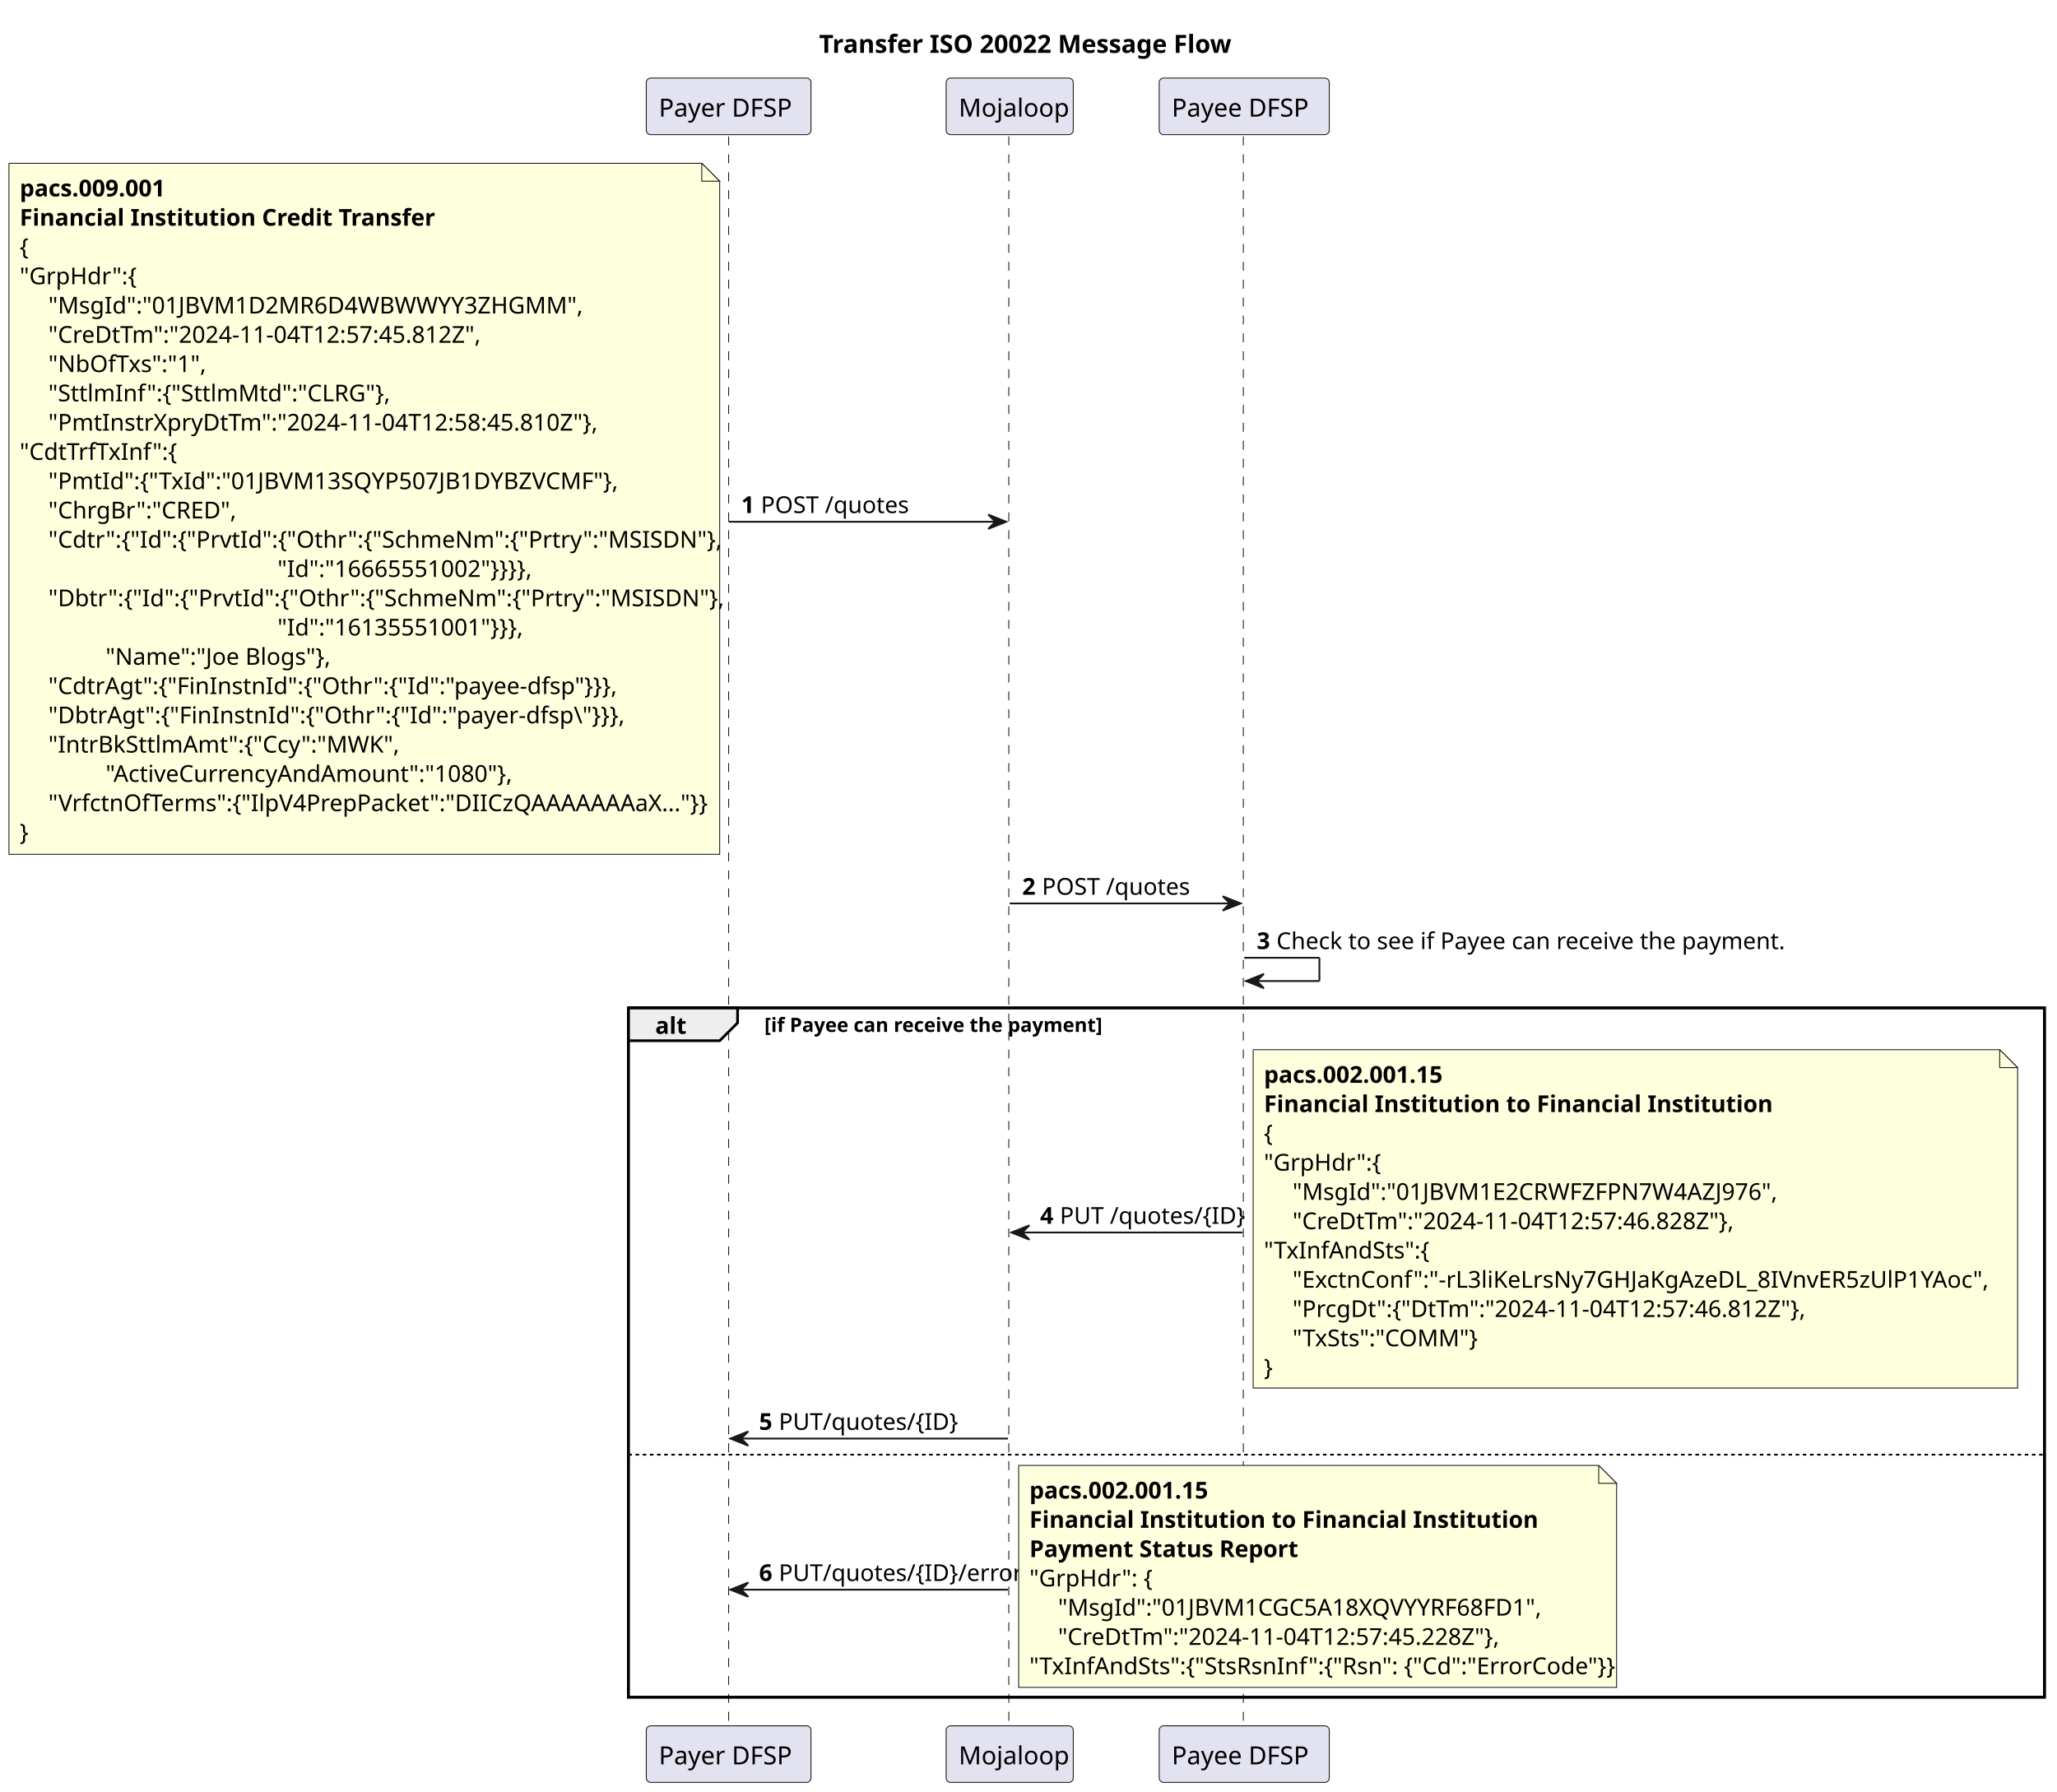
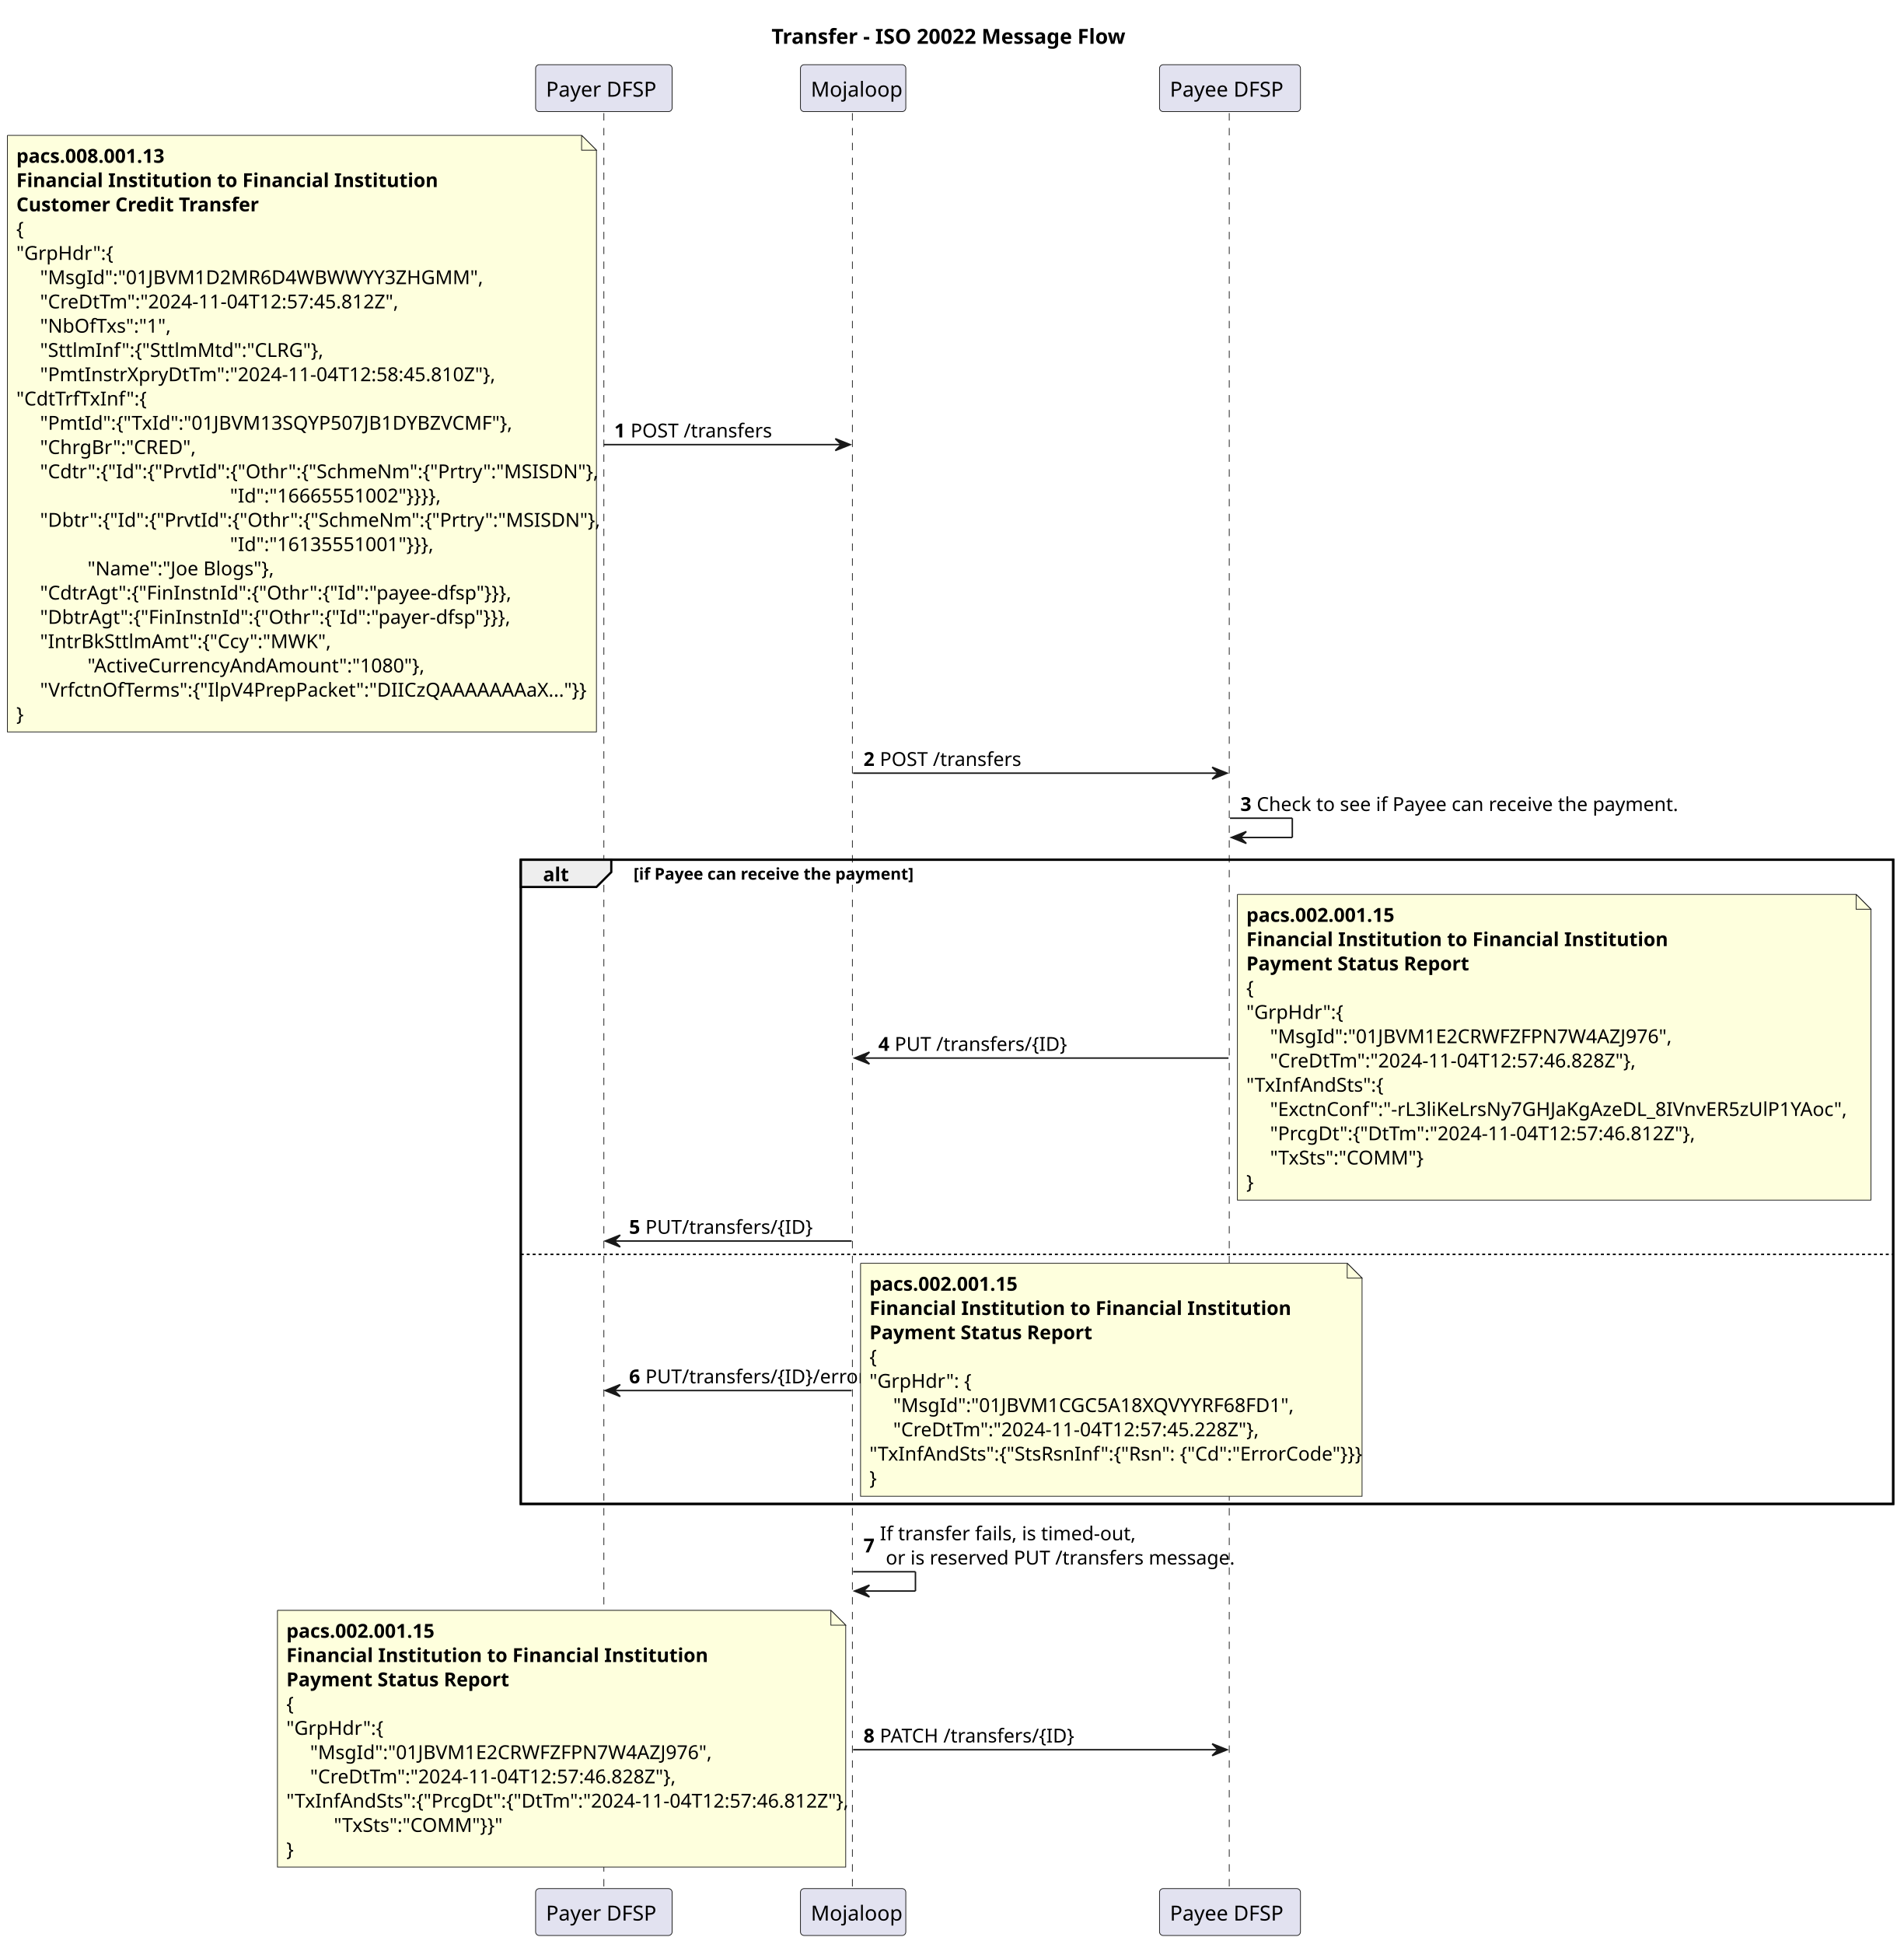
- <svg xmlns="http://www.w3.org/2000/svg" contentStyleType="text/css" height="1001px" preserveAspectRatio="none" style="width:1149px;height:1001px;background:#FFFFFF;" version="1.1" viewBox="0 0 1149 1001" width="1149px" zoomAndPan="magnify">
+ <svg xmlns="http://www.w3.org/2000/svg" contentStyleType="text/css" height="1310px" preserveAspectRatio="none" style="width:1283px;height:1310px;background:#FFFFFF;" version="1.1" viewBox="0 0 1283 1310" width="1283px" zoomAndPan="magnify">
  <defs />
  <g>
-     <rect height="27.609" style="stroke:#00000000;stroke-width:1.0;fill:none;" width="246" x="452.5" y="10" />
-     <text fill="#000000" font-family="sans-serif" font-size="14" font-weight="bold" lengthAdjust="spacing" textLength="236" x="457.5" y="29.533">Transfer ISO 20022 Message Flow</text>
-     <rect height="385.031" style="stroke:#000000;stroke-width:1.5;fill:none;" width="791" x="351" y="563.008" />
-     <line style="stroke:#181818;stroke-width:0.5;fill:none;stroke-dasharray:5.0,5.0;" x1="407" x2="407" y1="76.219" y2="965.039" />
-     <line style="stroke:#181818;stroke-width:0.5;fill:none;stroke-dasharray:5.0,5.0;" x1="563.5" x2="563.5" y1="76.219" y2="965.039" />
-     <line style="stroke:#181818;stroke-width:0.5;fill:none;stroke-dasharray:5.0,5.0;" x1="694.5" x2="694.5" y1="76.219" y2="965.039" />
+     <rect height="27.609" style="stroke:#00000000;stroke-width:1.0;fill:none;" width="255" x="515" y="10" />
+     <text fill="#000000" font-family="sans-serif" font-size="14" font-weight="bold" lengthAdjust="spacing" textLength="245" x="520" y="29.533">Transfer - ISO 20022 Message Flow</text>
+     <rect height="434.086" style="stroke:#000000;stroke-width:1.5;fill:none;" width="925" x="351" y="579.359" />
+     <line style="stroke:#181818;stroke-width:0.5;fill:none;stroke-dasharray:5.0,5.0;" x1="407" x2="407" y1="76.219" y2="1273.664" />
+     <line style="stroke:#181818;stroke-width:0.5;fill:none;stroke-dasharray:5.0,5.0;" x1="574.5" x2="574.5" y1="76.219" y2="1273.664" />
+     <line style="stroke:#181818;stroke-width:0.5;fill:none;stroke-dasharray:5.0,5.0;" x1="828.5" x2="828.5" y1="76.219" y2="1273.664" />
    <rect fill="#E2E2F0" height="31.609" rx="2.5" ry="2.5" style="stroke:#181818;stroke-width:0.5;" width="92" x="361" y="43.609" />
    <text fill="#000000" font-family="sans-serif" font-size="14" lengthAdjust="spacing" textLength="78" x="368" y="65.143">Payer DFSP</text>
-     <rect fill="#E2E2F0" height="31.609" rx="2.5" ry="2.5" style="stroke:#181818;stroke-width:0.5;" width="92" x="361" y="964.039" />
-     <text fill="#000000" font-family="sans-serif" font-size="14" lengthAdjust="spacing" textLength="78" x="368" y="985.572">Payer DFSP</text>
-     <rect fill="#E2E2F0" height="31.609" rx="2.5" ry="2.5" style="stroke:#181818;stroke-width:0.5;" width="71" x="528.5" y="43.609" />
-     <text fill="#000000" font-family="sans-serif" font-size="14" lengthAdjust="spacing" textLength="57" x="535.5" y="65.143">Mojaloop</text>
-     <rect fill="#E2E2F0" height="31.609" rx="2.5" ry="2.5" style="stroke:#181818;stroke-width:0.5;" width="71" x="528.5" y="964.039" />
-     <text fill="#000000" font-family="sans-serif" font-size="14" lengthAdjust="spacing" textLength="57" x="535.5" y="985.572">Mojaloop</text>
-     <rect fill="#E2E2F0" height="31.609" rx="2.5" ry="2.5" style="stroke:#181818;stroke-width:0.5;" width="95" x="647.5" y="43.609" />
-     <text fill="#000000" font-family="sans-serif" font-size="14" lengthAdjust="spacing" textLength="81" x="654.5" y="65.143">Payee DFSP</text>
-     <rect fill="#E2E2F0" height="31.609" rx="2.5" ry="2.5" style="stroke:#181818;stroke-width:0.5;" width="95" x="647.5" y="964.039" />
-     <text fill="#000000" font-family="sans-serif" font-size="14" lengthAdjust="spacing" textLength="81" x="654.5" y="985.572">Payee DFSP</text>
-     <polygon fill="#181818" points="552,287.438,562,291.438,552,295.438,556,291.438" style="stroke:#181818;stroke-width:1.0;" />
-     <line style="stroke:#181818;stroke-width:1.0;" x1="407" x2="558" y1="291.438" y2="291.438" />
-     <text fill="#000000" font-family="sans-serif" font-size="13" font-weight="bold" lengthAdjust="spacing" textLength="7" x="414" y="286.581">1</text>
-     <text fill="#000000" font-family="sans-serif" font-size="13" lengthAdjust="spacing" textLength="82" x="425" y="286.581">POST /quotes</text>
-     <path d="M5,91.219 L5,477.219 L402,477.219 L402,101.219 L392,91.219 L5,91.219 " fill="#FEFFDD" style="stroke:#181818;stroke-width:0.5;" />
+     <rect fill="#E2E2F0" height="31.609" rx="2.5" ry="2.5" style="stroke:#181818;stroke-width:0.5;" width="92" x="361" y="1272.664" />
+     <text fill="#000000" font-family="sans-serif" font-size="14" lengthAdjust="spacing" textLength="78" x="368" y="1294.197">Payer DFSP</text>
+     <rect fill="#E2E2F0" height="31.609" rx="2.5" ry="2.5" style="stroke:#181818;stroke-width:0.5;" width="71" x="539.5" y="43.609" />
+     <text fill="#000000" font-family="sans-serif" font-size="14" lengthAdjust="spacing" textLength="57" x="546.5" y="65.143">Mojaloop</text>
+     <rect fill="#E2E2F0" height="31.609" rx="2.5" ry="2.5" style="stroke:#181818;stroke-width:0.5;" width="71" x="539.5" y="1272.664" />
+     <text fill="#000000" font-family="sans-serif" font-size="14" lengthAdjust="spacing" textLength="57" x="546.5" y="1294.197">Mojaloop</text>
+     <rect fill="#E2E2F0" height="31.609" rx="2.5" ry="2.5" style="stroke:#181818;stroke-width:0.5;" width="95" x="781.5" y="43.609" />
+     <text fill="#000000" font-family="sans-serif" font-size="14" lengthAdjust="spacing" textLength="81" x="788.5" y="65.143">Payee DFSP</text>
+     <rect fill="#E2E2F0" height="31.609" rx="2.5" ry="2.5" style="stroke:#181818;stroke-width:0.5;" width="95" x="781.5" y="1272.664" />
+     <text fill="#000000" font-family="sans-serif" font-size="14" lengthAdjust="spacing" textLength="81" x="788.5" y="1294.197">Payee DFSP</text>
+     <polygon fill="#181818" points="563,295.613,573,299.613,563,303.613,567,299.613" style="stroke:#181818;stroke-width:1.0;" />
+     <line style="stroke:#181818;stroke-width:1.0;" x1="407" x2="569" y1="299.613" y2="299.613" />
+     <text fill="#000000" font-family="sans-serif" font-size="13" font-weight="bold" lengthAdjust="spacing" textLength="7" x="414" y="294.757">1</text>
+     <text fill="#000000" font-family="sans-serif" font-size="13" lengthAdjust="spacing" textLength="93" x="425" y="294.757">POST /transfers</text>
+     <path d="M5,91.219 L5,493.219 L402,493.219 L402,101.219 L392,91.219 L5,91.219 " fill="#FEFFDD" style="stroke:#181818;stroke-width:0.5;" />
    <path d="M392,91.219 L392,101.219 L402,101.219 L392,91.219 " fill="#FEFFDD" style="stroke:#181818;stroke-width:0.5;" />
-     <text fill="#000000" font-family="sans-serif" font-size="13" font-weight="bold" lengthAdjust="spacing" textLength="79" x="11" y="109.714">pacs.009.001</text>
-     <text fill="#000000" font-family="sans-serif" font-size="13" font-weight="bold" lengthAdjust="spacing" textLength="223" x="11" y="126.065">Financial Institution Credit Transfer</text>
-     <text fill="#000000" font-family="sans-serif" font-size="13" lengthAdjust="spacing" textLength="4" x="11" y="142.417">{</text>
-     <text fill="#000000" font-family="sans-serif" font-size="13" lengthAdjust="spacing" textLength="59" x="11" y="158.769">"GrpHdr":{</text>
-     <text fill="#000000" font-family="sans-serif" font-size="13" lengthAdjust="spacing" textLength="299" x="27" y="175.12">"MsgId":"01JBVM1D2MR6D4WBWWYY3ZHGMM",</text>
-     <text fill="#000000" font-family="sans-serif" font-size="13" lengthAdjust="spacing" textLength="232" x="27" y="191.472">"CreDtTm":"2024-11-04T12:57:45.812Z",</text>
-     <text fill="#000000" font-family="sans-serif" font-size="13" lengthAdjust="spacing" textLength="85" x="27" y="207.823">"NbOfTxs":"1",</text>
-     <text fill="#000000" font-family="sans-serif" font-size="13" lengthAdjust="spacing" textLength="182" x="27" y="224.175">"SttlmInf":{"SttlmMtd":"CLRG"},</text>
-     <text fill="#000000" font-family="sans-serif" font-size="13" lengthAdjust="spacing" textLength="290" x="27" y="240.526">"PmtInstrXpryDtTm":"2024-11-04T12:58:45.810Z"},</text>
-     <text fill="#000000" font-family="sans-serif" font-size="13" lengthAdjust="spacing" textLength="79" x="11" y="256.878">"CdtTrfTxInf":{</text>
-     <text fill="#000000" font-family="sans-serif" font-size="13" lengthAdjust="spacing" textLength="322" x="27" y="273.229">"PmtId":{"TxId":"01JBVM13SQYP507JB1DYBZVCMF"},</text>
-     <text fill="#000000" font-family="sans-serif" font-size="13" lengthAdjust="spacing" textLength="104" x="27" y="289.581">"ChrgBr":"CRED",</text>
-     <text fill="#000000" font-family="sans-serif" font-size="13" lengthAdjust="spacing" textLength="352" x="27" y="305.933">"Cdtr":{"Id":{"PrvtId":{"Othr":{"SchmeNm":{"Prtry":"MSISDN"},</text>
-     <text fill="#000000" font-family="sans-serif" font-size="13" lengthAdjust="spacing" textLength="131" x="155" y="322.284">"Id":"16665551002"}}}},</text>
-     <text fill="#000000" font-family="sans-serif" font-size="13" lengthAdjust="spacing" textLength="352" x="27" y="338.636">"Dbtr":{"Id":{"PrvtId":{"Othr":{"SchmeNm":{"Prtry":"MSISDN"},</text>
-     <text fill="#000000" font-family="sans-serif" font-size="13" lengthAdjust="spacing" textLength="127" x="155" y="354.987">"Id":"16135551001"}}},</text>
-     <text fill="#000000" font-family="sans-serif" font-size="13" lengthAdjust="spacing" textLength="123" x="59" y="371.339">"Name":"Joe Blogs"},</text>
-     <text fill="#000000" font-family="sans-serif" font-size="13" lengthAdjust="spacing" textLength="292" x="27" y="387.69">"CdtrAgt":{"FinInstnId":{"Othr":{"Id":"payee-dfsp"}}},</text>
-     <text fill="#000000" font-family="sans-serif" font-size="13" lengthAdjust="spacing" textLength="293" x="27" y="404.042">"DbtrAgt":{"FinInstnId":{"Othr":{"Id":"payer-dfsp\"}}},</text>
-     <text fill="#000000" font-family="sans-serif" font-size="13" lengthAdjust="spacing" textLength="191" x="27" y="420.394">"IntrBkSttlmAmt":{"Ccy":"MWK",</text>
-     <text fill="#000000" font-family="sans-serif" font-size="13" lengthAdjust="spacing" textLength="215" x="59" y="436.745">"ActiveCurrencyAndAmount":"1080"},</text>
-     <text fill="#000000" font-family="sans-serif" font-size="13" lengthAdjust="spacing" textLength="360" x="27" y="453.097">"VrfctnOfTerms":{"IlpV4PrepPacket":"DIICzQAAAAAAAaX..."}}</text>
-     <text fill="#000000" font-family="sans-serif" font-size="13" lengthAdjust="spacing" textLength="4" x="11" y="469.448">}</text>
-     <polygon fill="#181818" points="683,500.656,693,504.656,683,508.656,687,504.656" style="stroke:#181818;stroke-width:1.0;" />
-     <line style="stroke:#181818;stroke-width:1.0;" x1="564" x2="689" y1="504.656" y2="504.656" />
-     <text fill="#000000" font-family="sans-serif" font-size="13" font-weight="bold" lengthAdjust="spacing" textLength="7" x="571" y="499.8">2</text>
-     <text fill="#000000" font-family="sans-serif" font-size="13" lengthAdjust="spacing" textLength="86" x="582" y="499.8">POST  /quotes</text>
-     <line style="stroke:#181818;stroke-width:1.0;" x1="695" x2="737" y1="535.008" y2="535.008" />
-     <line style="stroke:#181818;stroke-width:1.0;" x1="737" x2="737" y1="535.008" y2="548.008" />
-     <line style="stroke:#181818;stroke-width:1.0;" x1="696" x2="737" y1="548.008" y2="548.008" />
-     <polygon fill="#181818" points="706,544.008,696,548.008,706,552.008,702,548.008" style="stroke:#181818;stroke-width:1.0;" />
-     <text fill="#000000" font-family="sans-serif" font-size="13" font-weight="bold" lengthAdjust="spacing" textLength="7" x="702" y="530.151">3</text>
-     <text fill="#000000" font-family="sans-serif" font-size="13" lengthAdjust="spacing" textLength="277" x="713" y="530.151">Check to see if Payee can receive the payment.</text>
-     <path d="M351,563.008 L412,563.008 L412,571.359 L402,581.359 L351,581.359 L351,563.008 " fill="#EEEEEE" style="stroke:#000000;stroke-width:1.5;" />
-     <rect fill="none" height="385.031" style="stroke:#000000;stroke-width:1.5;" width="791" x="351" y="563.008" />
-     <text fill="#000000" font-family="sans-serif" font-size="13" font-weight="bold" lengthAdjust="spacing" textLength="16" x="366" y="577.503">alt</text>
-     <text fill="#000000" font-family="sans-serif" font-size="11" font-weight="bold" lengthAdjust="spacing" textLength="189" x="427" y="576.427">[if Payee can receive the payment]</text>
-     <polygon fill="#181818" points="575,684.469,565,688.469,575,692.469,571,688.469" style="stroke:#181818;stroke-width:1.0;" />
-     <line style="stroke:#181818;stroke-width:1.0;" x1="569" x2="694" y1="688.469" y2="688.469" />
-     <text fill="#000000" font-family="sans-serif" font-size="13" font-weight="bold" lengthAdjust="spacing" textLength="7" x="581" y="683.612">4</text>
-     <text fill="#000000" font-family="sans-serif" font-size="13" lengthAdjust="spacing" textLength="96" x="592" y="683.612">PUT /quotes/{ID}</text>
-     <path d="M700,586.359 L700,775.359 L1127,775.359 L1127,596.359 L1117,586.359 L700,586.359 " fill="#FEFFDD" style="stroke:#181818;stroke-width:0.5;" />
-     <path d="M1117,586.359 L1117,596.359 L1127,596.359 L1117,586.359 " fill="#FEFFDD" style="stroke:#181818;stroke-width:0.5;" />
-     <text fill="#000000" font-family="sans-serif" font-size="13" font-weight="bold" lengthAdjust="spacing" textLength="97" x="706" y="604.855">pacs.002.001.15</text>
-     <text fill="#000000" font-family="sans-serif" font-size="13" font-weight="bold" lengthAdjust="spacing" textLength="270" x="706" y="621.206">Financial Institution to Financial Institution</text>
-     <text fill="#000000" font-family="sans-serif" font-size="13" lengthAdjust="spacing" textLength="4" x="976" y="621.206"> </text>
-     <text fill="#000000" font-family="sans-serif" font-size="13" lengthAdjust="spacing" textLength="4" x="706" y="637.558">{</text>
-     <text fill="#000000" font-family="sans-serif" font-size="13" lengthAdjust="spacing" textLength="59" x="706" y="653.909">"GrpHdr":{</text>
-     <text fill="#000000" font-family="sans-serif" font-size="13" lengthAdjust="spacing" textLength="277" x="722" y="670.261">"MsgId":"01JBVM1E2CRWFZFPN7W4AZJ976",</text>
-     <text fill="#000000" font-family="sans-serif" font-size="13" lengthAdjust="spacing" textLength="236" x="722" y="686.612">"CreDtTm":"2024-11-04T12:57:46.828Z"},</text>
-     <text fill="#000000" font-family="sans-serif" font-size="13" lengthAdjust="spacing" textLength="88" x="706" y="702.964">"TxInfAndSts":{</text>
-     <text fill="#000000" font-family="sans-serif" font-size="13" lengthAdjust="spacing" textLength="390" x="722" y="719.315">"ExctnConf":"-rL3liKeLrsNy7GHJaKgAzeDL_8IVnvER5zUlP1YAoc",</text>
-     <text fill="#000000" font-family="sans-serif" font-size="13" lengthAdjust="spacing" textLength="274" x="722" y="735.667">"PrcgDt":{"DtTm":"2024-11-04T12:57:46.812Z"},</text>
-     <text fill="#000000" font-family="sans-serif" font-size="13" lengthAdjust="spacing" textLength="103" x="722" y="752.019">"TxSts":"COMM"}</text>
-     <text fill="#000000" font-family="sans-serif" font-size="13" lengthAdjust="spacing" textLength="4" x="706" y="768.37">}</text>
-     <polygon fill="#181818" points="418,799.578,408,803.578,418,807.578,414,803.578" style="stroke:#181818;stroke-width:1.0;" />
-     <line style="stroke:#181818;stroke-width:1.0;" x1="412" x2="563" y1="803.578" y2="803.578" />
-     <text fill="#000000" font-family="sans-serif" font-size="13" font-weight="bold" lengthAdjust="spacing" textLength="7" x="424" y="798.722">5</text>
-     <text fill="#000000" font-family="sans-serif" font-size="13" lengthAdjust="spacing" textLength="92" x="435" y="798.722">PUT/quotes/{ID}</text>
-     <line style="stroke:#000000;stroke-width:1.0;stroke-dasharray:2.0,2.0;" x1="351" x2="1142" y1="812.578" y2="812.578" />
-     <polygon fill="#181818" points="418,883.984,408,887.984,418,891.984,414,887.984" style="stroke:#181818;stroke-width:1.0;" />
-     <line style="stroke:#181818;stroke-width:1.0;" x1="412" x2="563" y1="887.984" y2="887.984" />
-     <text fill="#000000" font-family="sans-serif" font-size="13" font-weight="bold" lengthAdjust="spacing" textLength="7" x="424" y="883.128">6</text>
-     <text fill="#000000" font-family="sans-serif" font-size="13" lengthAdjust="spacing" textLength="122" x="435" y="883.128">PUT/quotes/{ID}/error</text>
-     <path d="M569,818.578 L569,942.578 L903,942.578 L903,828.578 L893,818.578 L569,818.578 " fill="#FEFFDD" style="stroke:#181818;stroke-width:0.5;" />
-     <path d="M893,818.578 L893,828.578 L903,828.578 L893,818.578 " fill="#FEFFDD" style="stroke:#181818;stroke-width:0.5;" />
-     <text fill="#000000" font-family="sans-serif" font-size="13" font-weight="bold" lengthAdjust="spacing" textLength="97" x="575" y="837.073">pacs.002.001.15</text>
-     <text fill="#000000" font-family="sans-serif" font-size="13" font-weight="bold" lengthAdjust="spacing" textLength="270" x="575" y="853.425">Financial Institution to Financial Institution</text>
-     <text fill="#000000" font-family="sans-serif" font-size="13" lengthAdjust="spacing" textLength="4" x="845" y="853.425"> </text>
-     <text fill="#000000" font-family="sans-serif" font-size="13" font-weight="bold" lengthAdjust="spacing" textLength="145" x="575" y="869.776">Payment Status Report</text>
-     <text fill="#000000" font-family="sans-serif" font-size="13" lengthAdjust="spacing" textLength="63" x="575" y="886.128">"GrpHdr": {</text>
-     <text fill="#000000" font-family="sans-serif" font-size="13" lengthAdjust="spacing" textLength="276" x="591" y="902.48">"MsgId":"01JBVM1CGC5A18XQVYYRF68FD1",</text>
-     <text fill="#000000" font-family="sans-serif" font-size="13" lengthAdjust="spacing" textLength="236" x="591" y="918.831">"CreDtTm":"2024-11-04T12:57:45.228Z"},</text>
-     <text fill="#000000" font-family="sans-serif" font-size="13" lengthAdjust="spacing" textLength="313" x="575" y="935.183">"TxInfAndSts":{"StsRsnInf":{"Rsn": {"Cd":"ErrorCode"}}</text>
+     <text fill="#000000" font-family="sans-serif" font-size="13" font-weight="bold" lengthAdjust="spacing" textLength="97" x="11" y="109.714">pacs.008.001.13</text>
+     <text fill="#000000" font-family="sans-serif" font-size="13" font-weight="bold" lengthAdjust="spacing" textLength="270" x="11" y="126.065">Financial Institution to Financial Institution</text>
+     <text fill="#000000" font-family="sans-serif" font-size="13" lengthAdjust="spacing" textLength="4" x="281" y="126.065"> </text>
+     <text fill="#000000" font-family="sans-serif" font-size="13" font-weight="bold" lengthAdjust="spacing" textLength="158" x="11" y="142.417">Customer Credit Transfer</text>
+     <text fill="#000000" font-family="sans-serif" font-size="13" lengthAdjust="spacing" textLength="4" x="11" y="158.769">{</text>
+     <text fill="#000000" font-family="sans-serif" font-size="13" lengthAdjust="spacing" textLength="59" x="11" y="175.12">"GrpHdr":{</text>
+     <text fill="#000000" font-family="sans-serif" font-size="13" lengthAdjust="spacing" textLength="299" x="27" y="191.472">"MsgId":"01JBVM1D2MR6D4WBWWYY3ZHGMM",</text>
+     <text fill="#000000" font-family="sans-serif" font-size="13" lengthAdjust="spacing" textLength="232" x="27" y="207.823">"CreDtTm":"2024-11-04T12:57:45.812Z",</text>
+     <text fill="#000000" font-family="sans-serif" font-size="13" lengthAdjust="spacing" textLength="85" x="27" y="224.175">"NbOfTxs":"1",</text>
+     <text fill="#000000" font-family="sans-serif" font-size="13" lengthAdjust="spacing" textLength="182" x="27" y="240.526">"SttlmInf":{"SttlmMtd":"CLRG"},</text>
+     <text fill="#000000" font-family="sans-serif" font-size="13" lengthAdjust="spacing" textLength="290" x="27" y="256.878">"PmtInstrXpryDtTm":"2024-11-04T12:58:45.810Z"},</text>
+     <text fill="#000000" font-family="sans-serif" font-size="13" lengthAdjust="spacing" textLength="79" x="11" y="273.229">"CdtTrfTxInf":{</text>
+     <text fill="#000000" font-family="sans-serif" font-size="13" lengthAdjust="spacing" textLength="322" x="27" y="289.581">"PmtId":{"TxId":"01JBVM13SQYP507JB1DYBZVCMF"},</text>
+     <text fill="#000000" font-family="sans-serif" font-size="13" lengthAdjust="spacing" textLength="104" x="27" y="305.933">"ChrgBr":"CRED",</text>
+     <text fill="#000000" font-family="sans-serif" font-size="13" lengthAdjust="spacing" textLength="352" x="27" y="322.284">"Cdtr":{"Id":{"PrvtId":{"Othr":{"SchmeNm":{"Prtry":"MSISDN"},</text>
+     <text fill="#000000" font-family="sans-serif" font-size="13" lengthAdjust="spacing" textLength="131" x="155" y="338.636">"Id":"16665551002"}}}},</text>
+     <text fill="#000000" font-family="sans-serif" font-size="13" lengthAdjust="spacing" textLength="352" x="27" y="354.987">"Dbtr":{"Id":{"PrvtId":{"Othr":{"SchmeNm":{"Prtry":"MSISDN"},</text>
+     <text fill="#000000" font-family="sans-serif" font-size="13" lengthAdjust="spacing" textLength="127" x="155" y="371.339">"Id":"16135551001"}}},</text>
+     <text fill="#000000" font-family="sans-serif" font-size="13" lengthAdjust="spacing" textLength="123" x="59" y="387.69">"Name":"Joe Blogs"},</text>
+     <text fill="#000000" font-family="sans-serif" font-size="13" lengthAdjust="spacing" textLength="292" x="27" y="404.042">"CdtrAgt":{"FinInstnId":{"Othr":{"Id":"payee-dfsp"}}},</text>
+     <text fill="#000000" font-family="sans-serif" font-size="13" lengthAdjust="spacing" textLength="289" x="27" y="420.394">"DbtrAgt":{"FinInstnId":{"Othr":{"Id":"payer-dfsp"}}},</text>
+     <text fill="#000000" font-family="sans-serif" font-size="13" lengthAdjust="spacing" textLength="191" x="27" y="436.745">"IntrBkSttlmAmt":{"Ccy":"MWK",</text>
+     <text fill="#000000" font-family="sans-serif" font-size="13" lengthAdjust="spacing" textLength="215" x="59" y="453.097">"ActiveCurrencyAndAmount":"1080"},</text>
+     <text fill="#000000" font-family="sans-serif" font-size="13" lengthAdjust="spacing" textLength="360" x="27" y="469.448">"VrfctnOfTerms":{"IlpV4PrepPacket":"DIICzQAAAAAAAaX..."}}</text>
+     <text fill="#000000" font-family="sans-serif" font-size="13" lengthAdjust="spacing" textLength="4" x="11" y="485.8">}</text>
+     <polygon fill="#181818" points="817,517.008,827,521.008,817,525.008,821,521.008" style="stroke:#181818;stroke-width:1.0;" />
+     <line style="stroke:#181818;stroke-width:1.0;" x1="575" x2="823" y1="521.008" y2="521.008" />
+     <text fill="#000000" font-family="sans-serif" font-size="13" font-weight="bold" lengthAdjust="spacing" textLength="7" x="582" y="516.151">2</text>
+     <text fill="#000000" font-family="sans-serif" font-size="13" lengthAdjust="spacing" textLength="97" x="593" y="516.151">POST  /transfers</text>
+     <line style="stroke:#181818;stroke-width:1.0;" x1="829" x2="871" y1="551.359" y2="551.359" />
+     <line style="stroke:#181818;stroke-width:1.0;" x1="871" x2="871" y1="551.359" y2="564.359" />
+     <line style="stroke:#181818;stroke-width:1.0;" x1="830" x2="871" y1="564.359" y2="564.359" />
+     <polygon fill="#181818" points="840,560.359,830,564.359,840,568.359,836,564.359" style="stroke:#181818;stroke-width:1.0;" />
+     <text fill="#000000" font-family="sans-serif" font-size="13" font-weight="bold" lengthAdjust="spacing" textLength="7" x="836" y="546.503">3</text>
+     <text fill="#000000" font-family="sans-serif" font-size="13" lengthAdjust="spacing" textLength="277" x="847" y="546.503">Check to see if Payee can receive the payment.</text>
+     <path d="M351,579.359 L412,579.359 L412,587.711 L402,597.711 L351,597.711 L351,579.359 " fill="#EEEEEE" style="stroke:#000000;stroke-width:1.5;" />
+     <rect fill="none" height="434.086" style="stroke:#000000;stroke-width:1.5;" width="925" x="351" y="579.359" />
+     <text fill="#000000" font-family="sans-serif" font-size="13" font-weight="bold" lengthAdjust="spacing" textLength="16" x="366" y="593.855">alt</text>
+     <text fill="#000000" font-family="sans-serif" font-size="11" font-weight="bold" lengthAdjust="spacing" textLength="189" x="427" y="592.778">[if Payee can receive the payment]</text>
+     <polygon fill="#181818" points="586,708.996,576,712.996,586,716.996,582,712.996" style="stroke:#181818;stroke-width:1.0;" />
+     <line style="stroke:#181818;stroke-width:1.0;" x1="580" x2="828" y1="712.996" y2="712.996" />
+     <text fill="#000000" font-family="sans-serif" font-size="13" font-weight="bold" lengthAdjust="spacing" textLength="7" x="592" y="708.14">4</text>
+     <text fill="#000000" font-family="sans-serif" font-size="13" lengthAdjust="spacing" textLength="107" x="603" y="708.14">PUT /transfers/{ID}</text>
+     <path d="M834,602.711 L834,808.711 L1261,808.711 L1261,612.711 L1251,602.711 L834,602.711 " fill="#FEFFDD" style="stroke:#181818;stroke-width:0.5;" />
+     <path d="M1251,602.711 L1251,612.711 L1261,612.711 L1251,602.711 " fill="#FEFFDD" style="stroke:#181818;stroke-width:0.5;" />
+     <text fill="#000000" font-family="sans-serif" font-size="13" font-weight="bold" lengthAdjust="spacing" textLength="97" x="840" y="621.206">pacs.002.001.15</text>
+     <text fill="#000000" font-family="sans-serif" font-size="13" font-weight="bold" lengthAdjust="spacing" textLength="270" x="840" y="637.558">Financial Institution to Financial Institution</text>
+     <text fill="#000000" font-family="sans-serif" font-size="13" lengthAdjust="spacing" textLength="4" x="1110" y="637.558"> </text>
+     <text fill="#000000" font-family="sans-serif" font-size="13" font-weight="bold" lengthAdjust="spacing" textLength="145" x="840" y="653.909">Payment Status Report</text>
+     <text fill="#000000" font-family="sans-serif" font-size="13" lengthAdjust="spacing" textLength="4" x="840" y="670.261">{</text>
+     <text fill="#000000" font-family="sans-serif" font-size="13" lengthAdjust="spacing" textLength="59" x="840" y="686.612">"GrpHdr":{</text>
+     <text fill="#000000" font-family="sans-serif" font-size="13" lengthAdjust="spacing" textLength="277" x="856" y="702.964">"MsgId":"01JBVM1E2CRWFZFPN7W4AZJ976",</text>
+     <text fill="#000000" font-family="sans-serif" font-size="13" lengthAdjust="spacing" textLength="236" x="856" y="719.315">"CreDtTm":"2024-11-04T12:57:46.828Z"},</text>
+     <text fill="#000000" font-family="sans-serif" font-size="13" lengthAdjust="spacing" textLength="88" x="840" y="735.667">"TxInfAndSts":{</text>
+     <text fill="#000000" font-family="sans-serif" font-size="13" lengthAdjust="spacing" textLength="390" x="856" y="752.019">"ExctnConf":"-rL3liKeLrsNy7GHJaKgAzeDL_8IVnvER5zUlP1YAoc",</text>
+     <text fill="#000000" font-family="sans-serif" font-size="13" lengthAdjust="spacing" textLength="274" x="856" y="768.37">"PrcgDt":{"DtTm":"2024-11-04T12:57:46.812Z"},</text>
+     <text fill="#000000" font-family="sans-serif" font-size="13" lengthAdjust="spacing" textLength="103" x="856" y="784.722">"TxSts":"COMM"}</text>
+     <text fill="#000000" font-family="sans-serif" font-size="13" lengthAdjust="spacing" textLength="4" x="840" y="801.073">}</text>
+     <polygon fill="#181818" points="418,832.281,408,836.281,418,840.281,414,836.281" style="stroke:#181818;stroke-width:1.0;" />
+     <line style="stroke:#181818;stroke-width:1.0;" x1="412" x2="574" y1="836.281" y2="836.281" />
+     <text fill="#000000" font-family="sans-serif" font-size="13" font-weight="bold" lengthAdjust="spacing" textLength="7" x="424" y="831.425">5</text>
+     <text fill="#000000" font-family="sans-serif" font-size="13" lengthAdjust="spacing" textLength="103" x="435" y="831.425">PUT/transfers/{ID}</text>
+     <line style="stroke:#000000;stroke-width:1.0;stroke-dasharray:2.0,2.0;" x1="351" x2="1276" y1="845.281" y2="845.281" />
+     <polygon fill="#181818" points="418,933.039,408,937.039,418,941.039,414,937.039" style="stroke:#181818;stroke-width:1.0;" />
+     <line style="stroke:#181818;stroke-width:1.0;" x1="412" x2="574" y1="937.039" y2="937.039" />
+     <text fill="#000000" font-family="sans-serif" font-size="13" font-weight="bold" lengthAdjust="spacing" textLength="7" x="424" y="932.183">6</text>
+     <text fill="#000000" font-family="sans-serif" font-size="13" lengthAdjust="spacing" textLength="133" x="435" y="932.183">PUT/transfers/{ID}/error</text>
+     <path d="M580,851.281 L580,1008.281 L918,1008.281 L918,861.281 L908,851.281 L580,851.281 " fill="#FEFFDD" style="stroke:#181818;stroke-width:0.5;" />
+     <path d="M908,851.281 L908,861.281 L918,861.281 L908,851.281 " fill="#FEFFDD" style="stroke:#181818;stroke-width:0.5;" />
+     <text fill="#000000" font-family="sans-serif" font-size="13" font-weight="bold" lengthAdjust="spacing" textLength="97" x="586" y="869.776">pacs.002.001.15</text>
+     <text fill="#000000" font-family="sans-serif" font-size="13" font-weight="bold" lengthAdjust="spacing" textLength="270" x="586" y="886.128">Financial Institution to Financial Institution</text>
+     <text fill="#000000" font-family="sans-serif" font-size="13" lengthAdjust="spacing" textLength="4" x="856" y="886.128"> </text>
+     <text fill="#000000" font-family="sans-serif" font-size="13" font-weight="bold" lengthAdjust="spacing" textLength="145" x="586" y="902.48">Payment Status Report</text>
+     <text fill="#000000" font-family="sans-serif" font-size="13" lengthAdjust="spacing" textLength="4" x="586" y="918.831">{</text>
+     <text fill="#000000" font-family="sans-serif" font-size="13" lengthAdjust="spacing" textLength="63" x="586" y="935.183">"GrpHdr": {</text>
+     <text fill="#000000" font-family="sans-serif" font-size="13" lengthAdjust="spacing" textLength="276" x="602" y="951.534">"MsgId":"01JBVM1CGC5A18XQVYYRF68FD1",</text>
+     <text fill="#000000" font-family="sans-serif" font-size="13" lengthAdjust="spacing" textLength="236" x="602" y="967.886">"CreDtTm":"2024-11-04T12:57:45.228Z"},</text>
+     <text fill="#000000" font-family="sans-serif" font-size="13" lengthAdjust="spacing" textLength="317" x="586" y="984.237">"TxInfAndSts":{"StsRsnInf":{"Rsn": {"Cd":"ErrorCode"}}}</text>
+     <text fill="#000000" font-family="sans-serif" font-size="13" lengthAdjust="spacing" textLength="4" x="586" y="1000.589">}</text>
+     <line style="stroke:#181818;stroke-width:1.0;" x1="575" x2="617" y1="1059.148" y2="1059.148" />
+     <line style="stroke:#181818;stroke-width:1.0;" x1="617" x2="617" y1="1059.148" y2="1072.148" />
+     <line style="stroke:#181818;stroke-width:1.0;" x1="576" x2="617" y1="1072.148" y2="1072.148" />
+     <polygon fill="#181818" points="586,1068.148,576,1072.148,586,1076.148,582,1072.148" style="stroke:#181818;stroke-width:1.0;" />
+     <text fill="#000000" font-family="sans-serif" font-size="13" font-weight="bold" lengthAdjust="spacing" textLength="7" x="582" y="1046.116">7</text>
+     <text fill="#000000" font-family="sans-serif" font-size="13" lengthAdjust="spacing" textLength="160" x="593" y="1037.94">If transfer fails, is timed-out,</text>
+     <text fill="#000000" font-family="sans-serif" font-size="13" lengthAdjust="spacing" textLength="225" x="597" y="1054.292">or is reserved PUT /transfers message.</text>
+     <polygon fill="#181818" points="817,1175.082,827,1179.082,817,1183.082,821,1179.082" style="stroke:#181818;stroke-width:1.0;" />
+     <line style="stroke:#181818;stroke-width:1.0;" x1="575" x2="823" y1="1179.082" y2="1179.082" />
+     <text fill="#000000" font-family="sans-serif" font-size="13" font-weight="bold" lengthAdjust="spacing" textLength="7" x="582" y="1174.226">8</text>
+     <text fill="#000000" font-family="sans-serif" font-size="13" lengthAdjust="spacing" textLength="125" x="593" y="1174.226">PATCH /transfers/{ID}</text>
+     <path d="M187,1085.148 L187,1258.148 L570,1258.148 L570,1095.148 L560,1085.148 L187,1085.148 " fill="#FEFFDD" style="stroke:#181818;stroke-width:0.5;" />
+     <path d="M560,1085.148 L560,1095.148 L570,1095.148 L560,1085.148 " fill="#FEFFDD" style="stroke:#181818;stroke-width:0.5;" />
+     <text fill="#000000" font-family="sans-serif" font-size="13" font-weight="bold" lengthAdjust="spacing" textLength="97" x="193" y="1103.644">pacs.002.001.15</text>
+     <text fill="#000000" font-family="sans-serif" font-size="13" font-weight="bold" lengthAdjust="spacing" textLength="270" x="193" y="1119.995">Financial Institution to Financial Institution</text>
+     <text fill="#000000" font-family="sans-serif" font-size="13" font-weight="bold" lengthAdjust="spacing" textLength="145" x="193" y="1136.347">Payment Status Report</text>
+     <text fill="#000000" font-family="sans-serif" font-size="13" lengthAdjust="spacing" textLength="4" x="193" y="1152.698">{</text>
+     <text fill="#000000" font-family="sans-serif" font-size="13" lengthAdjust="spacing" textLength="59" x="193" y="1169.05">"GrpHdr":{</text>
+     <text fill="#000000" font-family="sans-serif" font-size="13" lengthAdjust="spacing" textLength="277" x="209" y="1185.401">"MsgId":"01JBVM1E2CRWFZFPN7W4AZJ976",</text>
+     <text fill="#000000" font-family="sans-serif" font-size="13" lengthAdjust="spacing" textLength="236" x="209" y="1201.753">"CreDtTm":"2024-11-04T12:57:46.828Z"},</text>
+     <text fill="#000000" font-family="sans-serif" font-size="13" lengthAdjust="spacing" textLength="362" x="193" y="1218.104">"TxInfAndSts":{"PrcgDt":{"DtTm":"2024-11-04T12:57:46.812Z"},</text>
+     <text fill="#000000" font-family="sans-serif" font-size="13" lengthAdjust="spacing" textLength="112" x="225" y="1234.456">"TxSts":"COMM"}}"</text>
+     <text fill="#000000" font-family="sans-serif" font-size="13" lengthAdjust="spacing" textLength="4" x="193" y="1250.808">}</text>
  </g>
</svg>
